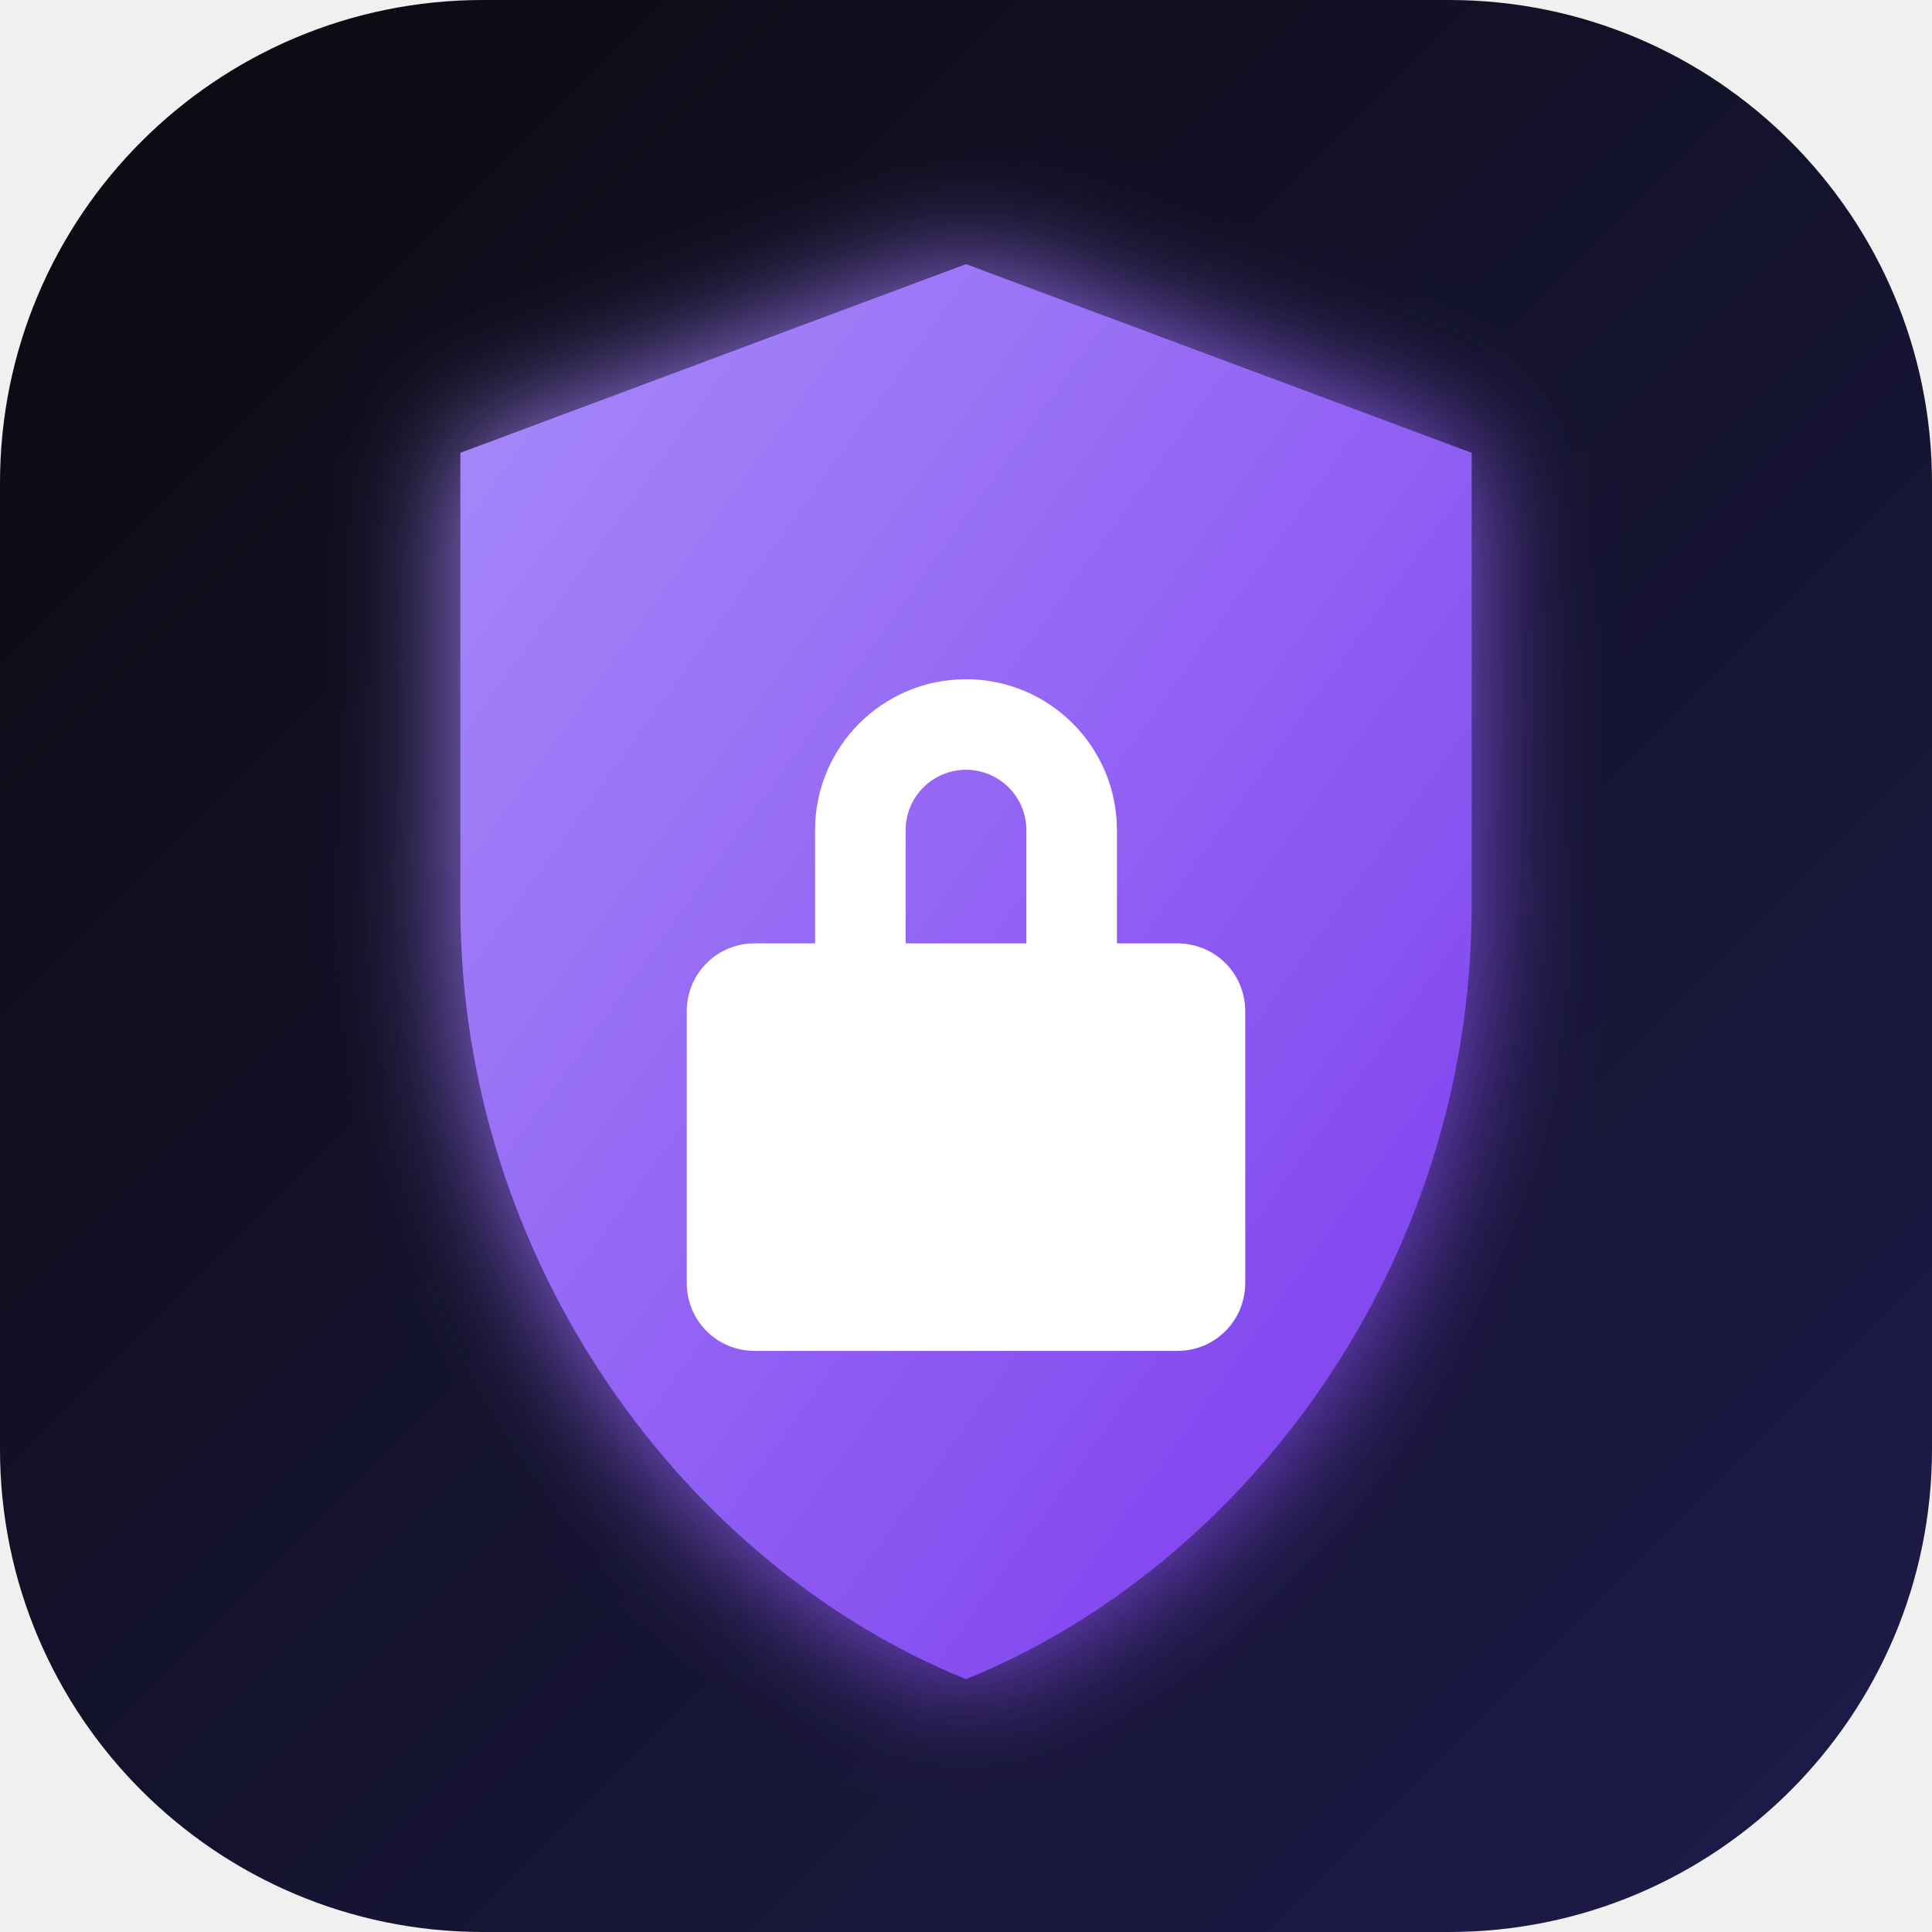
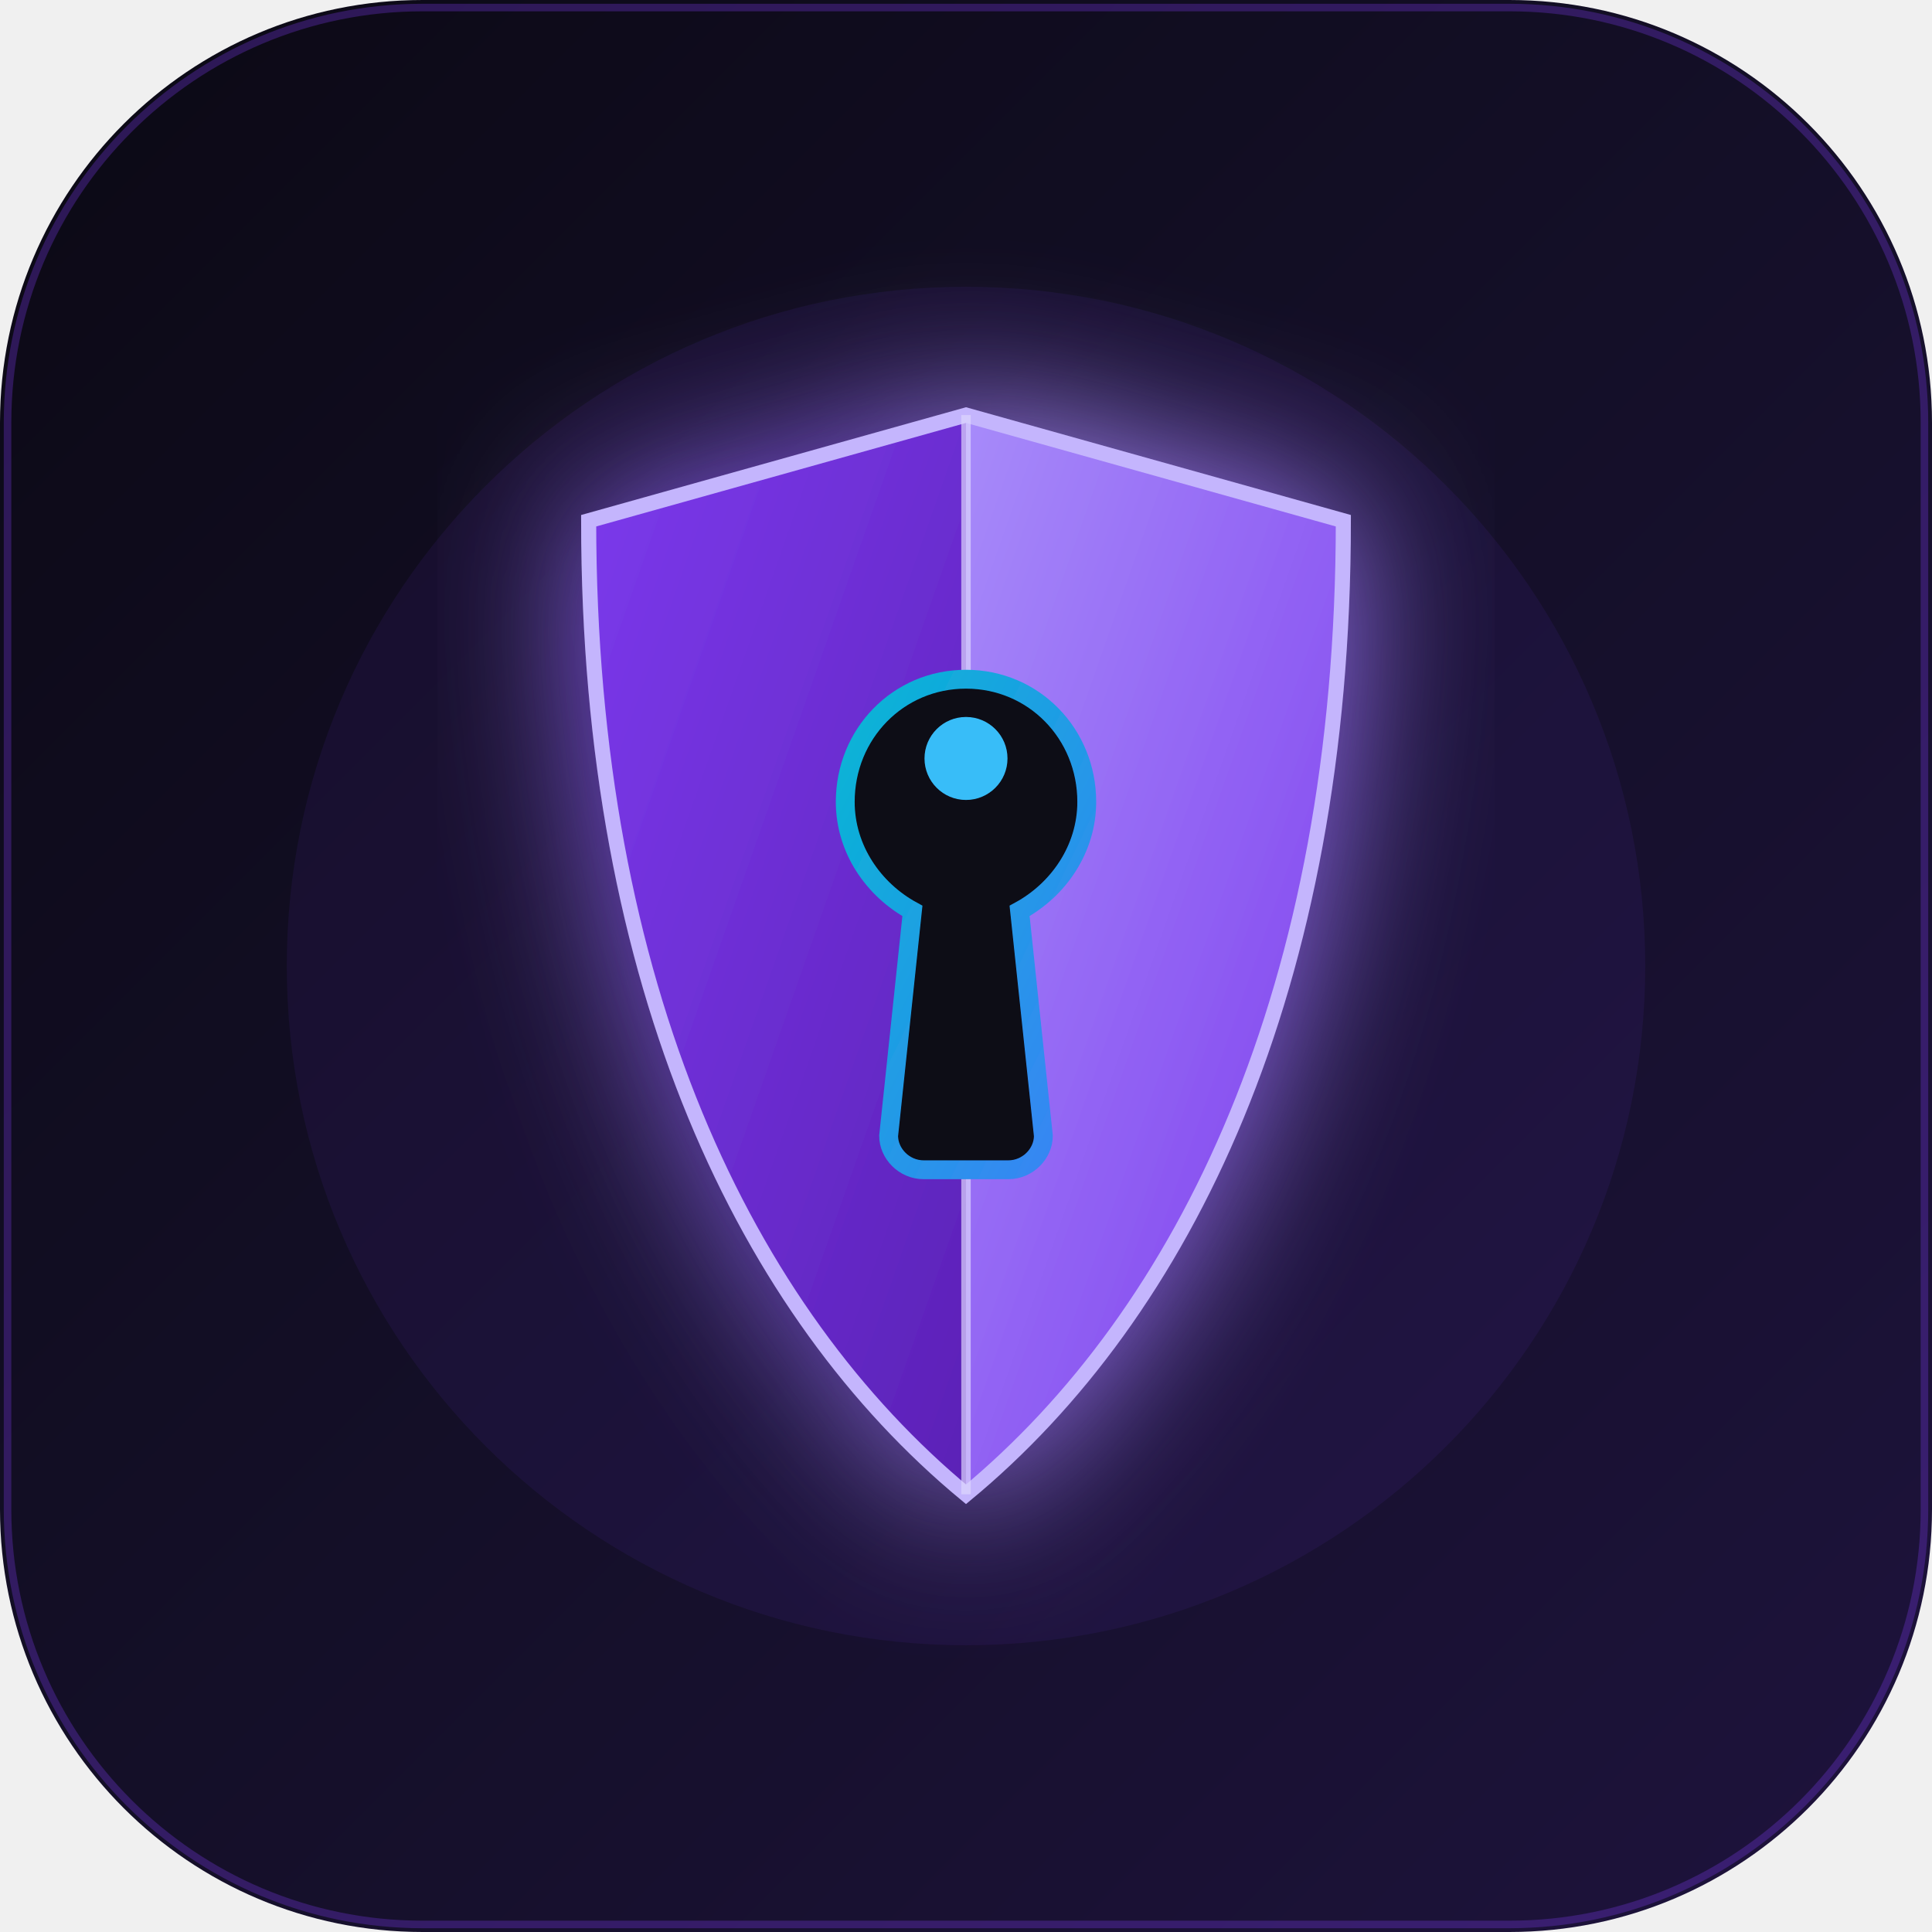
<svg xmlns="http://www.w3.org/2000/svg" viewBox="0 0 512 512" width="512" height="512">
  <defs>
    <linearGradient id="bgGrad" x1="0%" y1="0%" x2="100%" y2="100%">
-       <stop offset="0%" stop-color="#0a0a0f" />
-       <stop offset="100%" stop-color="#1e1b4b" />
+       <stop offset="0%" stop-color="#0b0914" />
+       <stop offset="50%" stop-color="#140f28" />
+       <stop offset="100%" stop-color="#1e133d" />
    </linearGradient>
-     <linearGradient id="shieldGrad" x1="0%" y1="0%" x2="100%" y2="100%">
+     <linearGradient id="facetLeft" x1="0%" y1="0%" x2="100%" y2="100%">
+       <stop offset="0%" stop-color="#7c3aed" />
+       <stop offset="100%" stop-color="#5b21b6" />
+     </linearGradient>
+     <linearGradient id="facetRight" x1="0%" y1="0%" x2="100%" y2="100%">
      <stop offset="0%" stop-color="#a78bfa" />
      <stop offset="100%" stop-color="#7c3aed" />
    </linearGradient>
-     <filter id="glow" x="-20%" y="-20%" width="140%" height="140%">
-       <feGaussianBlur stdDeviation="16" result="blur" />
+     <linearGradient id="keyholeGrad" x1="0%" y1="0%" x2="100%" y2="100%">
+       <stop offset="0%" stop-color="#06b6d4" />
+       <stop offset="100%" stop-color="#3b82f6" />
+     </linearGradient>
+     <filter id="shieldGlow" x="-20%" y="-20%" width="140%" height="140%">
+       <feGaussianBlur stdDeviation="20" result="blur" />
      <feComposite in="SourceGraphic" in2="blur" operator="over" />
    </filter>
  </defs>
-   <rect width="512" height="512" rx="128" fill="url(#bgGrad)" />
-   <path d="M256 70 L390 120 V240 C390 335 330 415 256 445 C182 415 122 335 122 240 V120 Z" fill="url(#shieldGrad)" filter="url(#glow)" />
-   <path d="M256 180 A40 40 0 0 0 216 220 V250 H200 C190 250 182 258 182 268 V340 C182 350 190 358 200 358 H312 C322 358 330 350 330 340 V268 C330 258 322 250 312 250 H296 V220 A40 40 0 0 0 256 180 Z M256 204 A16 16 0 0 1 272 220 V250 H240 V220 A16 16 0 0 1 256 204 Z" fill="#ffffff" />
+   <rect width="512" height="512" rx="112" fill="url(#bgGrad)" />
+   <rect width="508" height="508" x="2" y="2" rx="110" fill="none" stroke="#7c3aed" stroke-width="2" stroke-opacity="0.3" />
+   <circle cx="256" cy="256" r="180" fill="#7c3aed" fill-opacity="0.08" />
+   <g filter="url(#shieldGlow)">
+     <path d="M 256,110 L 156,138 C 156,262 198,348 256,396 Z" fill="url(#facetLeft)" />
+     <path d="M 256,110 L 356,138 C 356,262 314,348 256,396 Z" fill="url(#facetRight)" />
+     <path d="M 256,110 L 356,138 C 356,262 314,348 256,396 C 198,348 156,262 156,138 Z" fill="none" stroke="#c4b5fd" stroke-width="4" />
+     <path d="M 256,110 L 256,396" stroke="#ddd6fe" stroke-width="2.5" stroke-opacity="0.7" />
+     <path d="M 256,180 C 274,180 288,194.5 288,212.5 C 288,225 280.5,235.8 270.2,241.4 L 276.5,301 C 276.5,305.7 272.4,310 267.2,310 L 244.8,310 C 239.6,310 235.5,305.7 235.5,301 L 241.8,241.4 C 231.5,235.8 224,225 224,212.5 C 224,194.5 238,180 256,180 Z" fill="#0b0914" stroke="url(#keyholeGrad)" stroke-width="5" />
+     <circle cx="256" cy="201" r="11" fill="#38bdf8" />
+   </g>
</svg>
